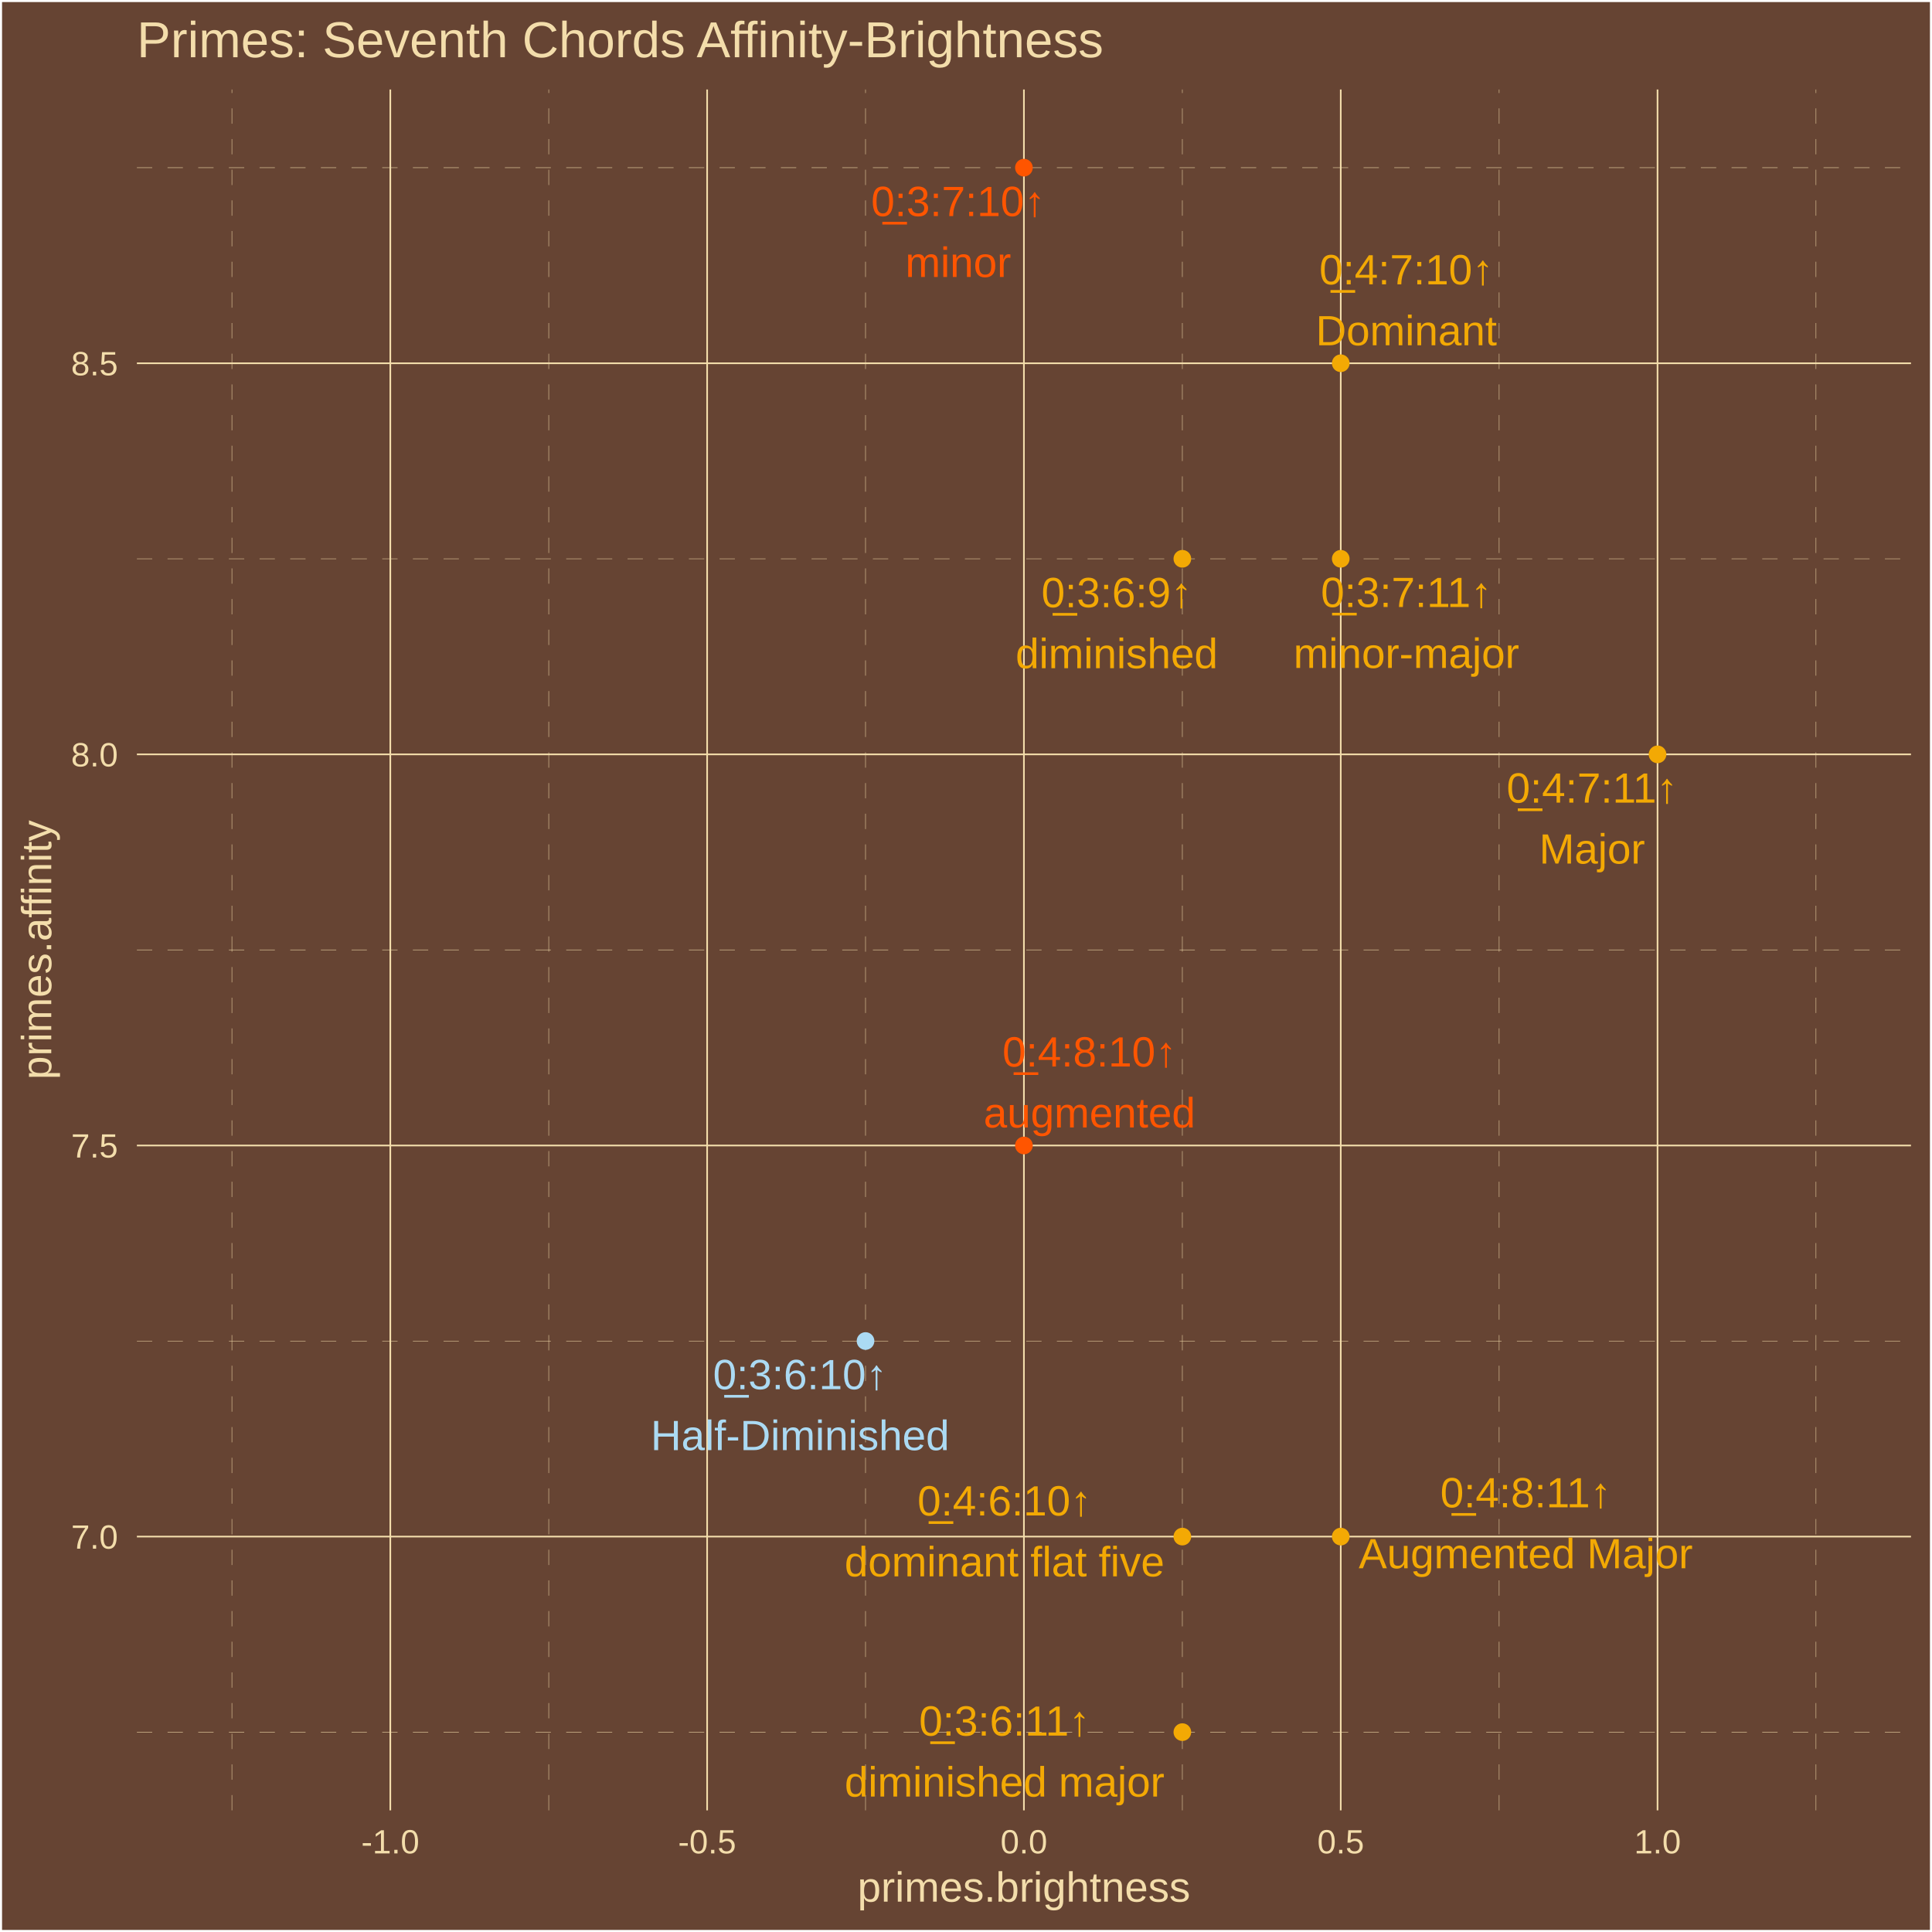
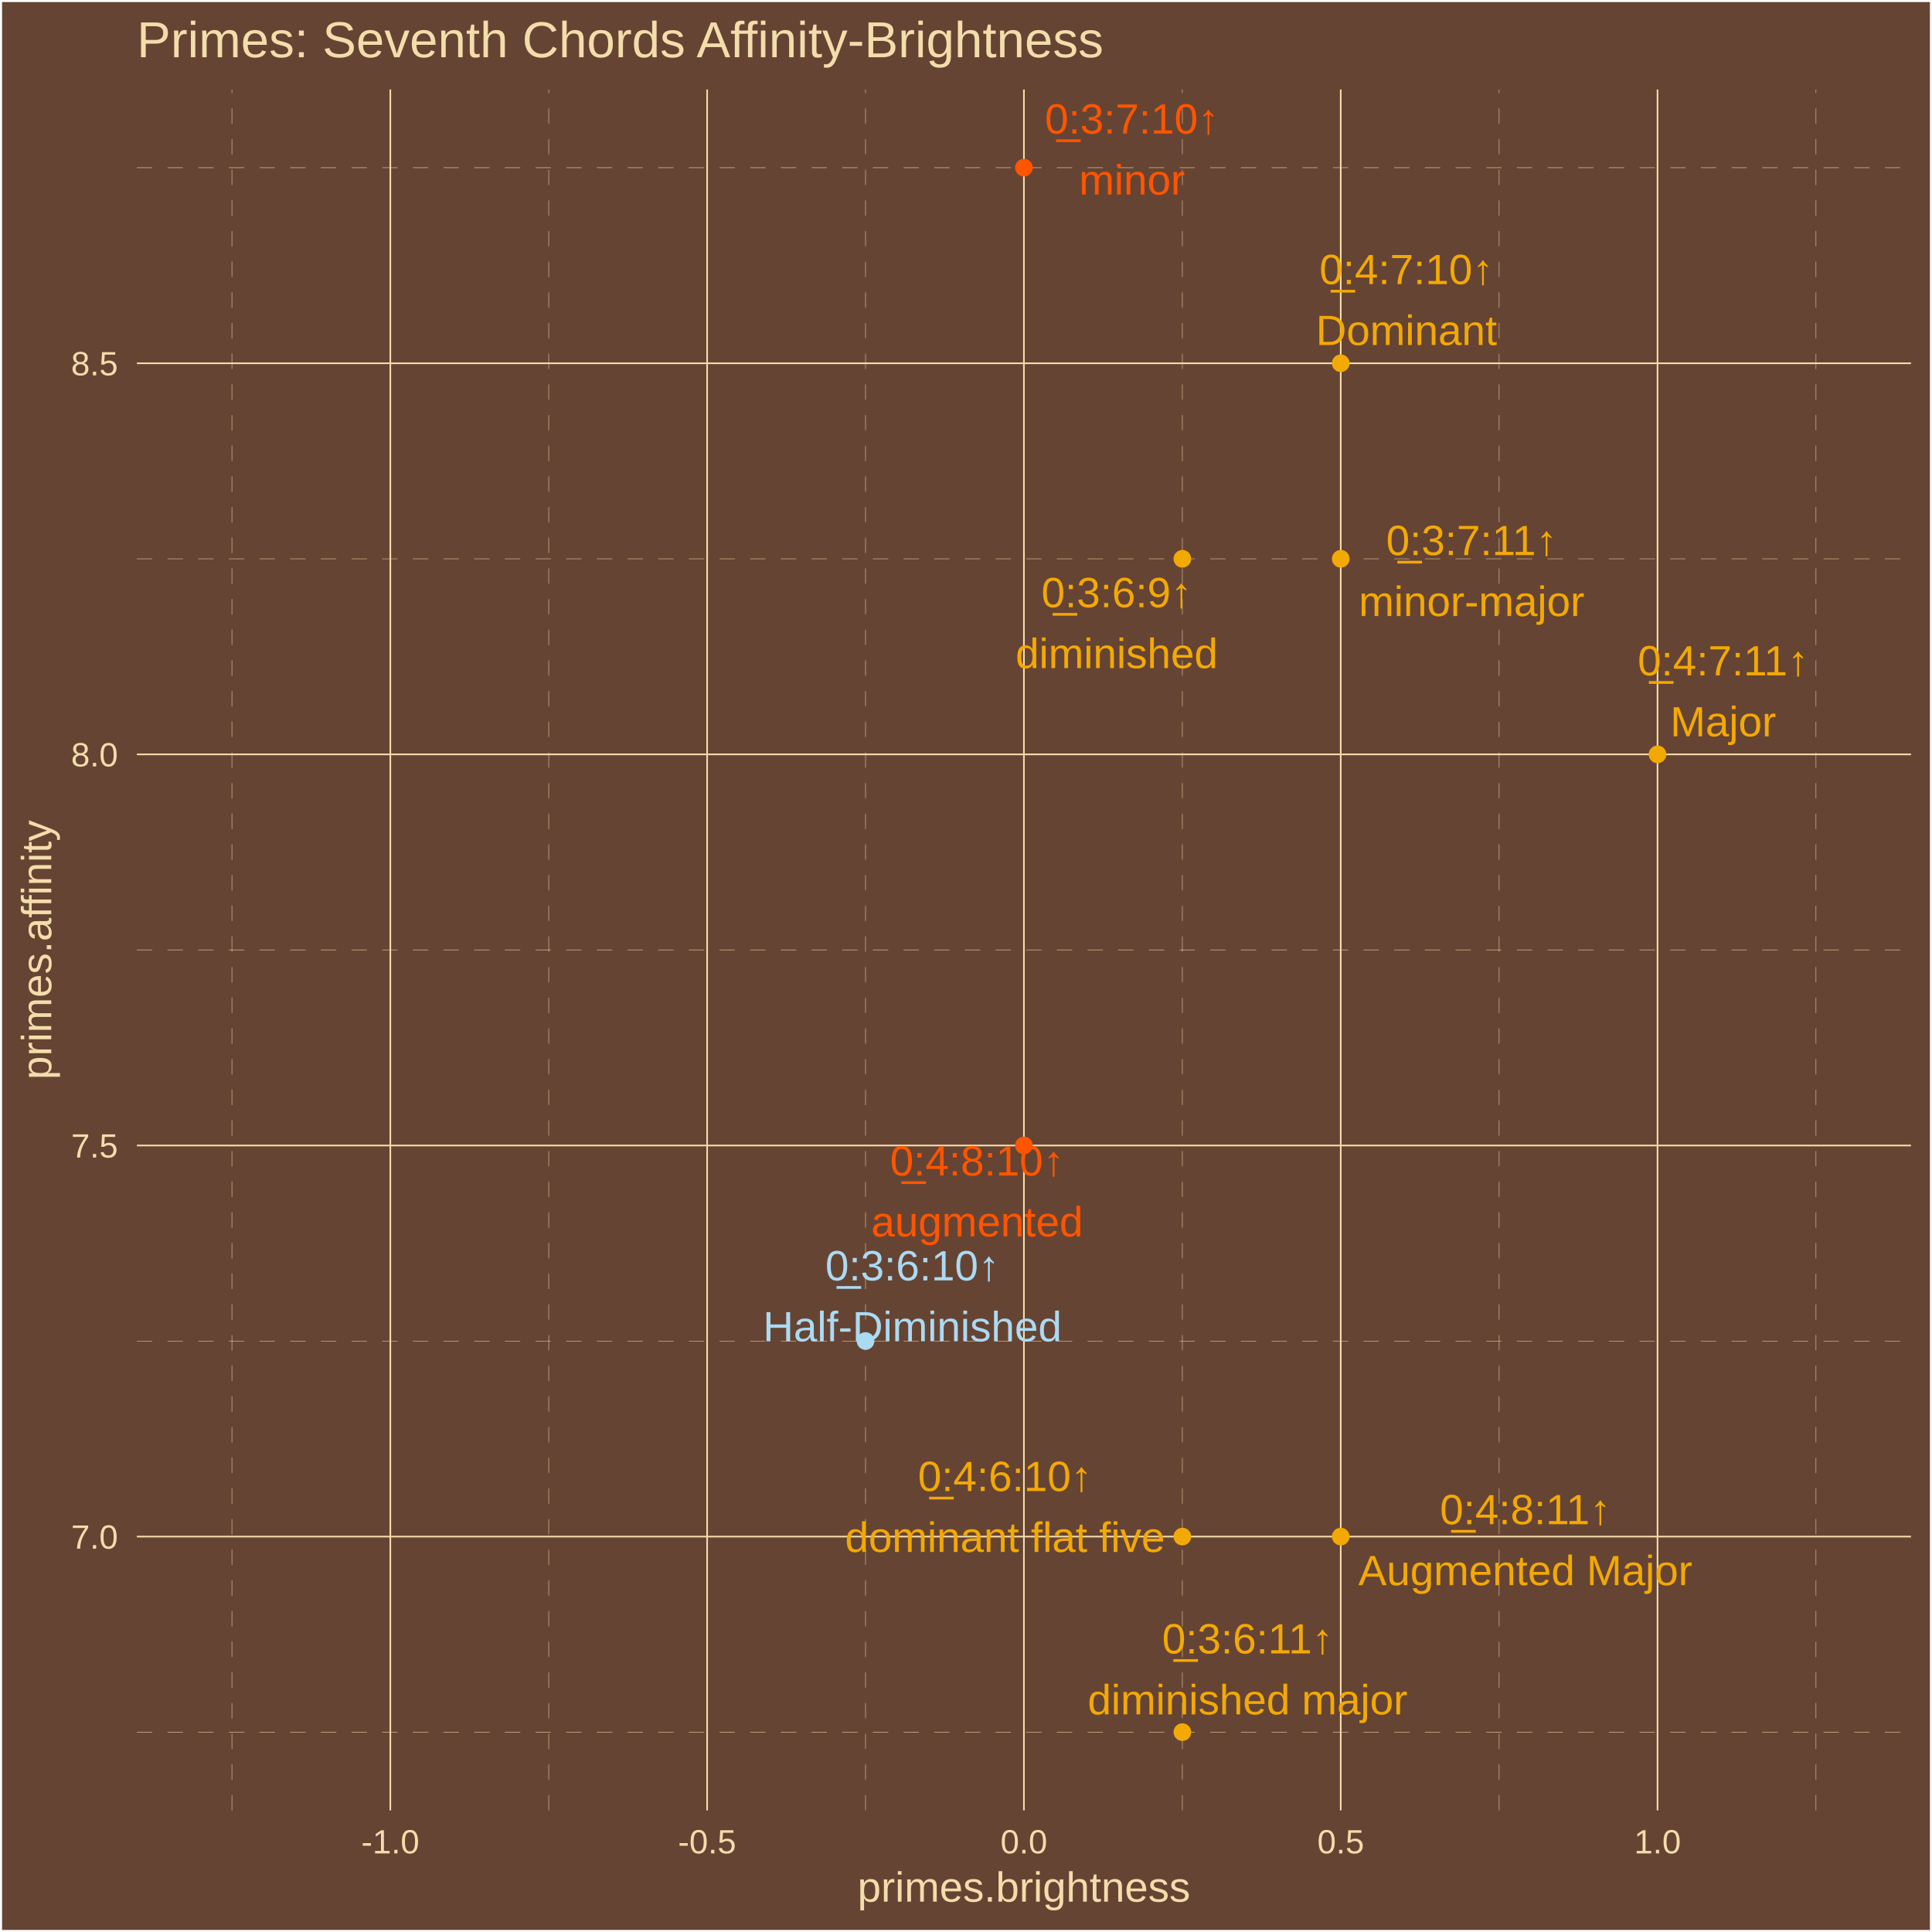
<svg xmlns="http://www.w3.org/2000/svg" class="svglite" width="504.00pt" height="504.00pt" viewBox="0 0 504.00 504.00">
  <defs>
    <style type="text/css">
    .svglite line, .svglite polyline, .svglite polygon, .svglite path, .svglite rect, .svglite circle {
      fill: none;
      stroke: #000000;
      stroke-linecap: round;
      stroke-linejoin: round;
      stroke-miterlimit: 10.00;
    }
    .svglite text {
      white-space: pre;
    }
  </style>
  </defs>
  <rect width="100%" height="100%" style="stroke: none; fill: #664433;" />
  <defs>
    <clipPath id="cpMC4wMHw1MDQuMDB8MC4wMHw1MDQuMDA=">
      <rect x="0.00" y="0.00" width="504.00" height="504.00" />
    </clipPath>
  </defs>
  <g clip-path="url(#cpMC4wMHw1MDQuMDB8MC4wMHw1MDQuMDA=)">
    <rect x="0.00" y="-0" width="504.00" height="504.00" style="stroke-width: 1.07; stroke: #FFFFFF; fill: #664433;" />
  </g>
  <defs>
    <clipPath id="cpMzUuNzF8NDk4LjUyfDIzLjM0fDQ3Mi4yNw==">
      <rect x="35.71" y="23.34" width="462.81" height="448.93" />
    </clipPath>
  </defs>
  <g clip-path="url(#cpMzUuNzF8NDk4LjUyfDIzLjM0fDQ3Mi4yNw==)">
    <rect x="35.71" y="23.34" width="462.81" height="448.93" style="stroke-width: 1.07; stroke: none; fill: #664433;" />
    <polyline points="35.71,451.86 498.52,451.86 " style="stroke-width: 0.11; stroke: #F3DDAB; stroke-dasharray: 4.00,4.00; stroke-linecap: butt;" />
    <polyline points="35.71,349.83 498.52,349.83 " style="stroke-width: 0.11; stroke: #F3DDAB; stroke-dasharray: 4.00,4.00; stroke-linecap: butt;" />
    <polyline points="35.71,247.80 498.52,247.80 " style="stroke-width: 0.11; stroke: #F3DDAB; stroke-dasharray: 4.00,4.00; stroke-linecap: butt;" />
    <polyline points="35.71,145.77 498.52,145.77 " style="stroke-width: 0.11; stroke: #F3DDAB; stroke-dasharray: 4.00,4.00; stroke-linecap: butt;" />
    <polyline points="35.71,43.74 498.52,43.74 " style="stroke-width: 0.11; stroke: #F3DDAB; stroke-dasharray: 4.00,4.00; stroke-linecap: butt;" />
    <polyline points="60.50,472.27 60.50,23.34 " style="stroke-width: 0.11; stroke: #F3DDAB; stroke-dasharray: 4.00,4.00; stroke-linecap: butt;" />
    <polyline points="143.15,472.27 143.15,23.34 " style="stroke-width: 0.11; stroke: #F3DDAB; stroke-dasharray: 4.00,4.00; stroke-linecap: butt;" />
    <polyline points="225.79,472.27 225.79,23.34 " style="stroke-width: 0.11; stroke: #F3DDAB; stroke-dasharray: 4.00,4.00; stroke-linecap: butt;" />
    <polyline points="308.44,472.27 308.44,23.34 " style="stroke-width: 0.11; stroke: #F3DDAB; stroke-dasharray: 4.00,4.00; stroke-linecap: butt;" />
    <polyline points="391.08,472.27 391.08,23.34 " style="stroke-width: 0.11; stroke: #F3DDAB; stroke-dasharray: 4.00,4.00; stroke-linecap: butt;" />
    <polyline points="473.73,472.27 473.73,23.34 " style="stroke-width: 0.11; stroke: #F3DDAB; stroke-dasharray: 4.00,4.00; stroke-linecap: butt;" />
    <polyline points="35.71,400.85 498.52,400.85 " style="stroke-width: 0.43; stroke: #F3DDAB; stroke-linecap: butt;" />
    <polyline points="35.71,298.82 498.52,298.82 " style="stroke-width: 0.43; stroke: #F3DDAB; stroke-linecap: butt;" />
    <polyline points="35.71,196.79 498.52,196.79 " style="stroke-width: 0.43; stroke: #F3DDAB; stroke-linecap: butt;" />
    <polyline points="35.71,94.76 498.52,94.76 " style="stroke-width: 0.43; stroke: #F3DDAB; stroke-linecap: butt;" />
    <polyline points="101.82,472.27 101.82,23.34 " style="stroke-width: 0.43; stroke: #F3DDAB; stroke-linecap: butt;" />
    <polyline points="184.47,472.27 184.47,23.34 " style="stroke-width: 0.43; stroke: #F3DDAB; stroke-linecap: butt;" />
    <polyline points="267.11,472.27 267.11,23.34 " style="stroke-width: 0.43; stroke: #F3DDAB; stroke-linecap: butt;" />
    <polyline points="349.76,472.27 349.76,23.34 " style="stroke-width: 0.43; stroke: #F3DDAB; stroke-linecap: butt;" />
    <polyline points="432.40,472.27 432.40,23.34 " style="stroke-width: 0.43; stroke: #F3DDAB; stroke-linecap: butt;" />
    <circle cx="432.40" cy="196.79" r="1.95" style="stroke-width: 0.71; stroke: #F3A904; fill: #F3A904;" />
    <circle cx="308.44" cy="400.85" r="1.95" style="stroke-width: 0.71; stroke: #F3A904; fill: #F3A904;" />
    <circle cx="349.76" cy="94.76" r="1.95" style="stroke-width: 0.71; stroke: #F3A904; fill: #F3A904;" />
    <circle cx="267.11" cy="298.82" r="1.95" style="stroke-width: 0.71; stroke: #FF5500; fill: #FF5500;" />
    <circle cx="349.76" cy="400.85" r="1.95" style="stroke-width: 0.71; stroke: #F3A904; fill: #F3A904;" />
    <circle cx="267.11" cy="43.74" r="1.95" style="stroke-width: 0.71; stroke: #FF5500; fill: #FF5500;" />
    <circle cx="349.76" cy="145.77" r="1.95" style="stroke-width: 0.71; stroke: #F3A904; fill: #F3A904;" />
    <circle cx="225.79" cy="349.83" r="1.95" style="stroke-width: 0.71; stroke: #ABDAF3; fill: #ABDAF3;" />
    <circle cx="308.44" cy="451.86" r="1.95" style="stroke-width: 0.71; stroke: #F3A904; fill: #F3A904;" />
    <circle cx="308.44" cy="145.77" r="1.95" style="stroke-width: 0.71; stroke: #F3A904; fill: #F3A904;" />
-     <text x="415.33" y="209.38" text-anchor="middle" style="font-size: 11.04px;fill: #F3A904; font-family: &quot;Arial&quot;;" textLength="46.86px" lengthAdjust="spacingAndGlyphs">0̲:4:7:11↑</text>
-     <text x="415.33" y="225.28" text-anchor="middle" style="font-size: 11.04px;fill: #F3A904; font-family: &quot;Arial&quot;;" textLength="27.58px" lengthAdjust="spacingAndGlyphs">Major</text>
-     <text x="262.04" y="395.34" text-anchor="middle" style="font-size: 11.04px;fill: #F3A904; font-family: &quot;Arial&quot;;" textLength="46.86px" lengthAdjust="spacingAndGlyphs">0̲:4:6:10↑</text>
-     <text x="262.04" y="411.23" text-anchor="middle" style="font-size: 11.04px;fill: #F3A904; font-family: &quot;Arial&quot;;" textLength="83.39px" lengthAdjust="spacingAndGlyphs">dominant flat five</text>
-     <text x="366.87" y="74.17" text-anchor="middle" style="font-size: 11.04px;fill: #F3A904; font-family: &quot;Arial&quot;;" textLength="46.86px" lengthAdjust="spacingAndGlyphs">0̲:4:7:10↑</text>
-     <text x="366.87" y="90.07" text-anchor="middle" style="font-size: 11.04px;fill: #F3A904; font-family: &quot;Arial&quot;;" textLength="47.20px" lengthAdjust="spacingAndGlyphs">Dominant</text>
-     <text x="284.21" y="278.23" text-anchor="middle" style="font-size: 11.04px;fill: #FF5500; font-family: &quot;Arial&quot;;" textLength="46.86px" lengthAdjust="spacingAndGlyphs">0̲:4:8:10↑</text>
-     <text x="284.21" y="294.12" text-anchor="middle" style="font-size: 11.04px;fill: #FF5500; font-family: &quot;Arial&quot;;" textLength="55.20px" lengthAdjust="spacingAndGlyphs">augmented</text>
-     <text x="398.02" y="393.22" text-anchor="middle" style="font-size: 11.04px;fill: #F3A904; font-family: &quot;Arial&quot;;" textLength="46.86px" lengthAdjust="spacingAndGlyphs">0̲:4:8:11↑</text>
-     <text x="398.02" y="409.11" text-anchor="middle" style="font-size: 11.04px;fill: #F3A904; font-family: &quot;Arial&quot;;" textLength="87.06px" lengthAdjust="spacingAndGlyphs">Augmented Major</text>
-     <text x="249.96" y="56.37" text-anchor="middle" style="font-size: 11.04px;fill: #FF5500; font-family: &quot;Arial&quot;;" textLength="46.86px" lengthAdjust="spacingAndGlyphs">0̲:3:7:10↑</text>
-     <text x="249.96" y="72.26" text-anchor="middle" style="font-size: 11.04px;fill: #FF5500; font-family: &quot;Arial&quot;;" textLength="27.58px" lengthAdjust="spacingAndGlyphs">minor</text>
-     <text x="366.87" y="158.35" text-anchor="middle" style="font-size: 11.04px;fill: #F3A904; font-family: &quot;Arial&quot;;" textLength="46.86px" lengthAdjust="spacingAndGlyphs">0̲:3:7:11↑</text>
-     <text x="366.87" y="174.25" text-anchor="middle" style="font-size: 11.04px;fill: #F3A904; font-family: &quot;Arial&quot;;" textLength="58.82px" lengthAdjust="spacingAndGlyphs">minor-major</text>
-     <text x="208.71" y="362.40" text-anchor="middle" style="font-size: 11.04px;fill: #ABDAF3; font-family: &quot;Arial&quot;;" textLength="46.86px" lengthAdjust="spacingAndGlyphs">0̲:3:6:10↑</text>
-     <text x="208.71" y="378.29" text-anchor="middle" style="font-size: 11.04px;fill: #ABDAF3; font-family: &quot;Arial&quot;;" textLength="77.83px" lengthAdjust="spacingAndGlyphs">Half-Diminished</text>
-     <text x="262.05" y="452.77" text-anchor="middle" style="font-size: 11.04px;fill: #F3A904; font-family: &quot;Arial&quot;;" textLength="46.86px" lengthAdjust="spacingAndGlyphs">0̲:3:6:11↑</text>
-     <text x="262.05" y="468.67" text-anchor="middle" style="font-size: 11.04px;fill: #F3A904; font-family: &quot;Arial&quot;;" textLength="83.36px" lengthAdjust="spacingAndGlyphs">diminished major</text>
+     <text x="449.52" y="176.18" text-anchor="middle" style="font-size: 11.04px;fill: #F3A904; font-family: &quot;Arial&quot;;" textLength="46.86px" lengthAdjust="spacingAndGlyphs">0̲:4:7:11↑</text>
+     <text x="449.52" y="192.08" text-anchor="middle" style="font-size: 11.04px;fill: #F3A904; font-family: &quot;Arial&quot;;" textLength="27.58px" lengthAdjust="spacingAndGlyphs">Major</text>
+     <text x="262.17" y="388.96" text-anchor="middle" style="font-size: 11.04px;fill: #F3A904; font-family: &quot;Arial&quot;;" textLength="46.86px" lengthAdjust="spacingAndGlyphs">0̲:4:6:10↑</text>
+     <text x="262.17" y="404.85" text-anchor="middle" style="font-size: 11.04px;fill: #F3A904; font-family: &quot;Arial&quot;;" textLength="83.39px" lengthAdjust="spacingAndGlyphs">dominant flat five</text>
+     <text x="366.90" y="74.12" text-anchor="middle" style="font-size: 11.04px;fill: #F3A904; font-family: &quot;Arial&quot;;" textLength="46.86px" lengthAdjust="spacingAndGlyphs">0̲:4:7:10↑</text>
+     <text x="366.90" y="90.01" text-anchor="middle" style="font-size: 11.04px;fill: #F3A904; font-family: &quot;Arial&quot;;" textLength="47.20px" lengthAdjust="spacingAndGlyphs">Dominant</text>
+     <text x="254.90" y="306.66" text-anchor="middle" style="font-size: 11.04px;fill: #FF5500; font-family: &quot;Arial&quot;;" textLength="46.86px" lengthAdjust="spacingAndGlyphs">0̲:4:8:10↑</text>
+     <text x="254.90" y="322.55" text-anchor="middle" style="font-size: 11.04px;fill: #FF5500; font-family: &quot;Arial&quot;;" textLength="55.20px" lengthAdjust="spacingAndGlyphs">augmented</text>
+     <text x="397.93" y="397.62" text-anchor="middle" style="font-size: 11.04px;fill: #F3A904; font-family: &quot;Arial&quot;;" textLength="46.86px" lengthAdjust="spacingAndGlyphs">0̲:4:8:11↑</text>
+     <text x="397.93" y="413.52" text-anchor="middle" style="font-size: 11.04px;fill: #F3A904; font-family: &quot;Arial&quot;;" textLength="87.06px" lengthAdjust="spacingAndGlyphs">Augmented Major</text>
+     <text x="295.29" y="34.85" text-anchor="middle" style="font-size: 11.04px;fill: #FF5500; font-family: &quot;Arial&quot;;" textLength="46.86px" lengthAdjust="spacingAndGlyphs">0̲:3:7:10↑</text>
+     <text x="295.29" y="50.75" text-anchor="middle" style="font-size: 11.04px;fill: #FF5500; font-family: &quot;Arial&quot;;" textLength="27.58px" lengthAdjust="spacingAndGlyphs">minor</text>
+     <text x="383.90" y="144.80" text-anchor="middle" style="font-size: 11.04px;fill: #F3A904; font-family: &quot;Arial&quot;;" textLength="46.86px" lengthAdjust="spacingAndGlyphs">0̲:3:7:11↑</text>
+     <text x="383.90" y="160.70" text-anchor="middle" style="font-size: 11.04px;fill: #F3A904; font-family: &quot;Arial&quot;;" textLength="58.82px" lengthAdjust="spacingAndGlyphs">minor-major</text>
+     <text x="238.01" y="334.01" text-anchor="middle" style="font-size: 11.04px;fill: #ABDAF3; font-family: &quot;Arial&quot;;" textLength="46.86px" lengthAdjust="spacingAndGlyphs">0̲:3:6:10↑</text>
+     <text x="238.01" y="349.90" text-anchor="middle" style="font-size: 11.04px;fill: #ABDAF3; font-family: &quot;Arial&quot;;" textLength="77.83px" lengthAdjust="spacingAndGlyphs">Half-Diminished</text>
+     <text x="325.46" y="431.33" text-anchor="middle" style="font-size: 11.04px;fill: #F3A904; font-family: &quot;Arial&quot;;" textLength="46.86px" lengthAdjust="spacingAndGlyphs">0̲:3:6:11↑</text>
+     <text x="325.46" y="447.23" text-anchor="middle" style="font-size: 11.04px;fill: #F3A904; font-family: &quot;Arial&quot;;" textLength="83.36px" lengthAdjust="spacingAndGlyphs">diminished major</text>
    <text x="291.31" y="158.41" text-anchor="middle" style="font-size: 11.04px;fill: #F3A904; font-family: &quot;Arial&quot;;" textLength="40.73px" lengthAdjust="spacingAndGlyphs">0̲:3:6:9↑</text>
-     <text x="291.31" y="174.31" text-anchor="middle" style="font-size: 11.04px;fill: #F3A904; font-family: &quot;Arial&quot;;" textLength="52.72px" lengthAdjust="spacingAndGlyphs">diminished</text>
+     <text x="291.31" y="174.30" text-anchor="middle" style="font-size: 11.04px;fill: #F3A904; font-family: &quot;Arial&quot;;" textLength="52.72px" lengthAdjust="spacingAndGlyphs">diminished</text>
  </g>
  <g clip-path="url(#cpMC4wMHw1MDQuMDB8MC4wMHw1MDQuMDA=)">
    <text x="30.78" y="404.00" text-anchor="end" style="font-size: 8.80px;fill: #F3DDAB; font-family: &quot;Arial&quot;;" textLength="12.23px" lengthAdjust="spacingAndGlyphs">7.0</text>
    <text x="30.78" y="301.97" text-anchor="end" style="font-size: 8.80px;fill: #F3DDAB; font-family: &quot;Arial&quot;;" textLength="12.23px" lengthAdjust="spacingAndGlyphs">7.5</text>
    <text x="30.78" y="199.94" text-anchor="end" style="font-size: 8.80px;fill: #F3DDAB; font-family: &quot;Arial&quot;;" textLength="12.23px" lengthAdjust="spacingAndGlyphs">8.0</text>
    <text x="30.78" y="97.91" text-anchor="end" style="font-size: 8.80px;fill: #F3DDAB; font-family: &quot;Arial&quot;;" textLength="12.23px" lengthAdjust="spacingAndGlyphs">8.5</text>
    <text x="101.82" y="483.50" text-anchor="middle" style="font-size: 8.80px;fill: #F3DDAB; font-family: &quot;Arial&quot;;" textLength="15.16px" lengthAdjust="spacingAndGlyphs">-1.0</text>
    <text x="184.47" y="483.50" text-anchor="middle" style="font-size: 8.80px;fill: #F3DDAB; font-family: &quot;Arial&quot;;" textLength="15.16px" lengthAdjust="spacingAndGlyphs">-0.5</text>
    <text x="267.11" y="483.50" text-anchor="middle" style="font-size: 8.80px;fill: #F3DDAB; font-family: &quot;Arial&quot;;" textLength="12.23px" lengthAdjust="spacingAndGlyphs">0.0</text>
    <text x="349.76" y="483.50" text-anchor="middle" style="font-size: 8.80px;fill: #F3DDAB; font-family: &quot;Arial&quot;;" textLength="12.23px" lengthAdjust="spacingAndGlyphs">0.5</text>
    <text x="432.40" y="483.50" text-anchor="middle" style="font-size: 8.80px;fill: #F3DDAB; font-family: &quot;Arial&quot;;" textLength="12.23px" lengthAdjust="spacingAndGlyphs">1.0</text>
    <text x="267.11" y="496.09" text-anchor="middle" style="font-size: 11.00px;fill: #F3DDAB; font-family: &quot;Arial&quot;;" textLength="86.82px" lengthAdjust="spacingAndGlyphs">primes.brightness</text>
    <text transform="translate(13.37,247.80) rotate(-90)" text-anchor="middle" style="font-size: 11.00px;fill: #F3DDAB; font-family: &quot;Arial&quot;;" textLength="67.85px" lengthAdjust="spacingAndGlyphs">primes.affinity</text>
    <text x="35.71" y="14.94" style="font-size: 13.20px;fill: #F3DDAB; font-family: &quot;Arial&quot;;" textLength="252.93px" lengthAdjust="spacingAndGlyphs">Primes: Seventh Chords Affinity-Brightness</text>
  </g>
</svg>
